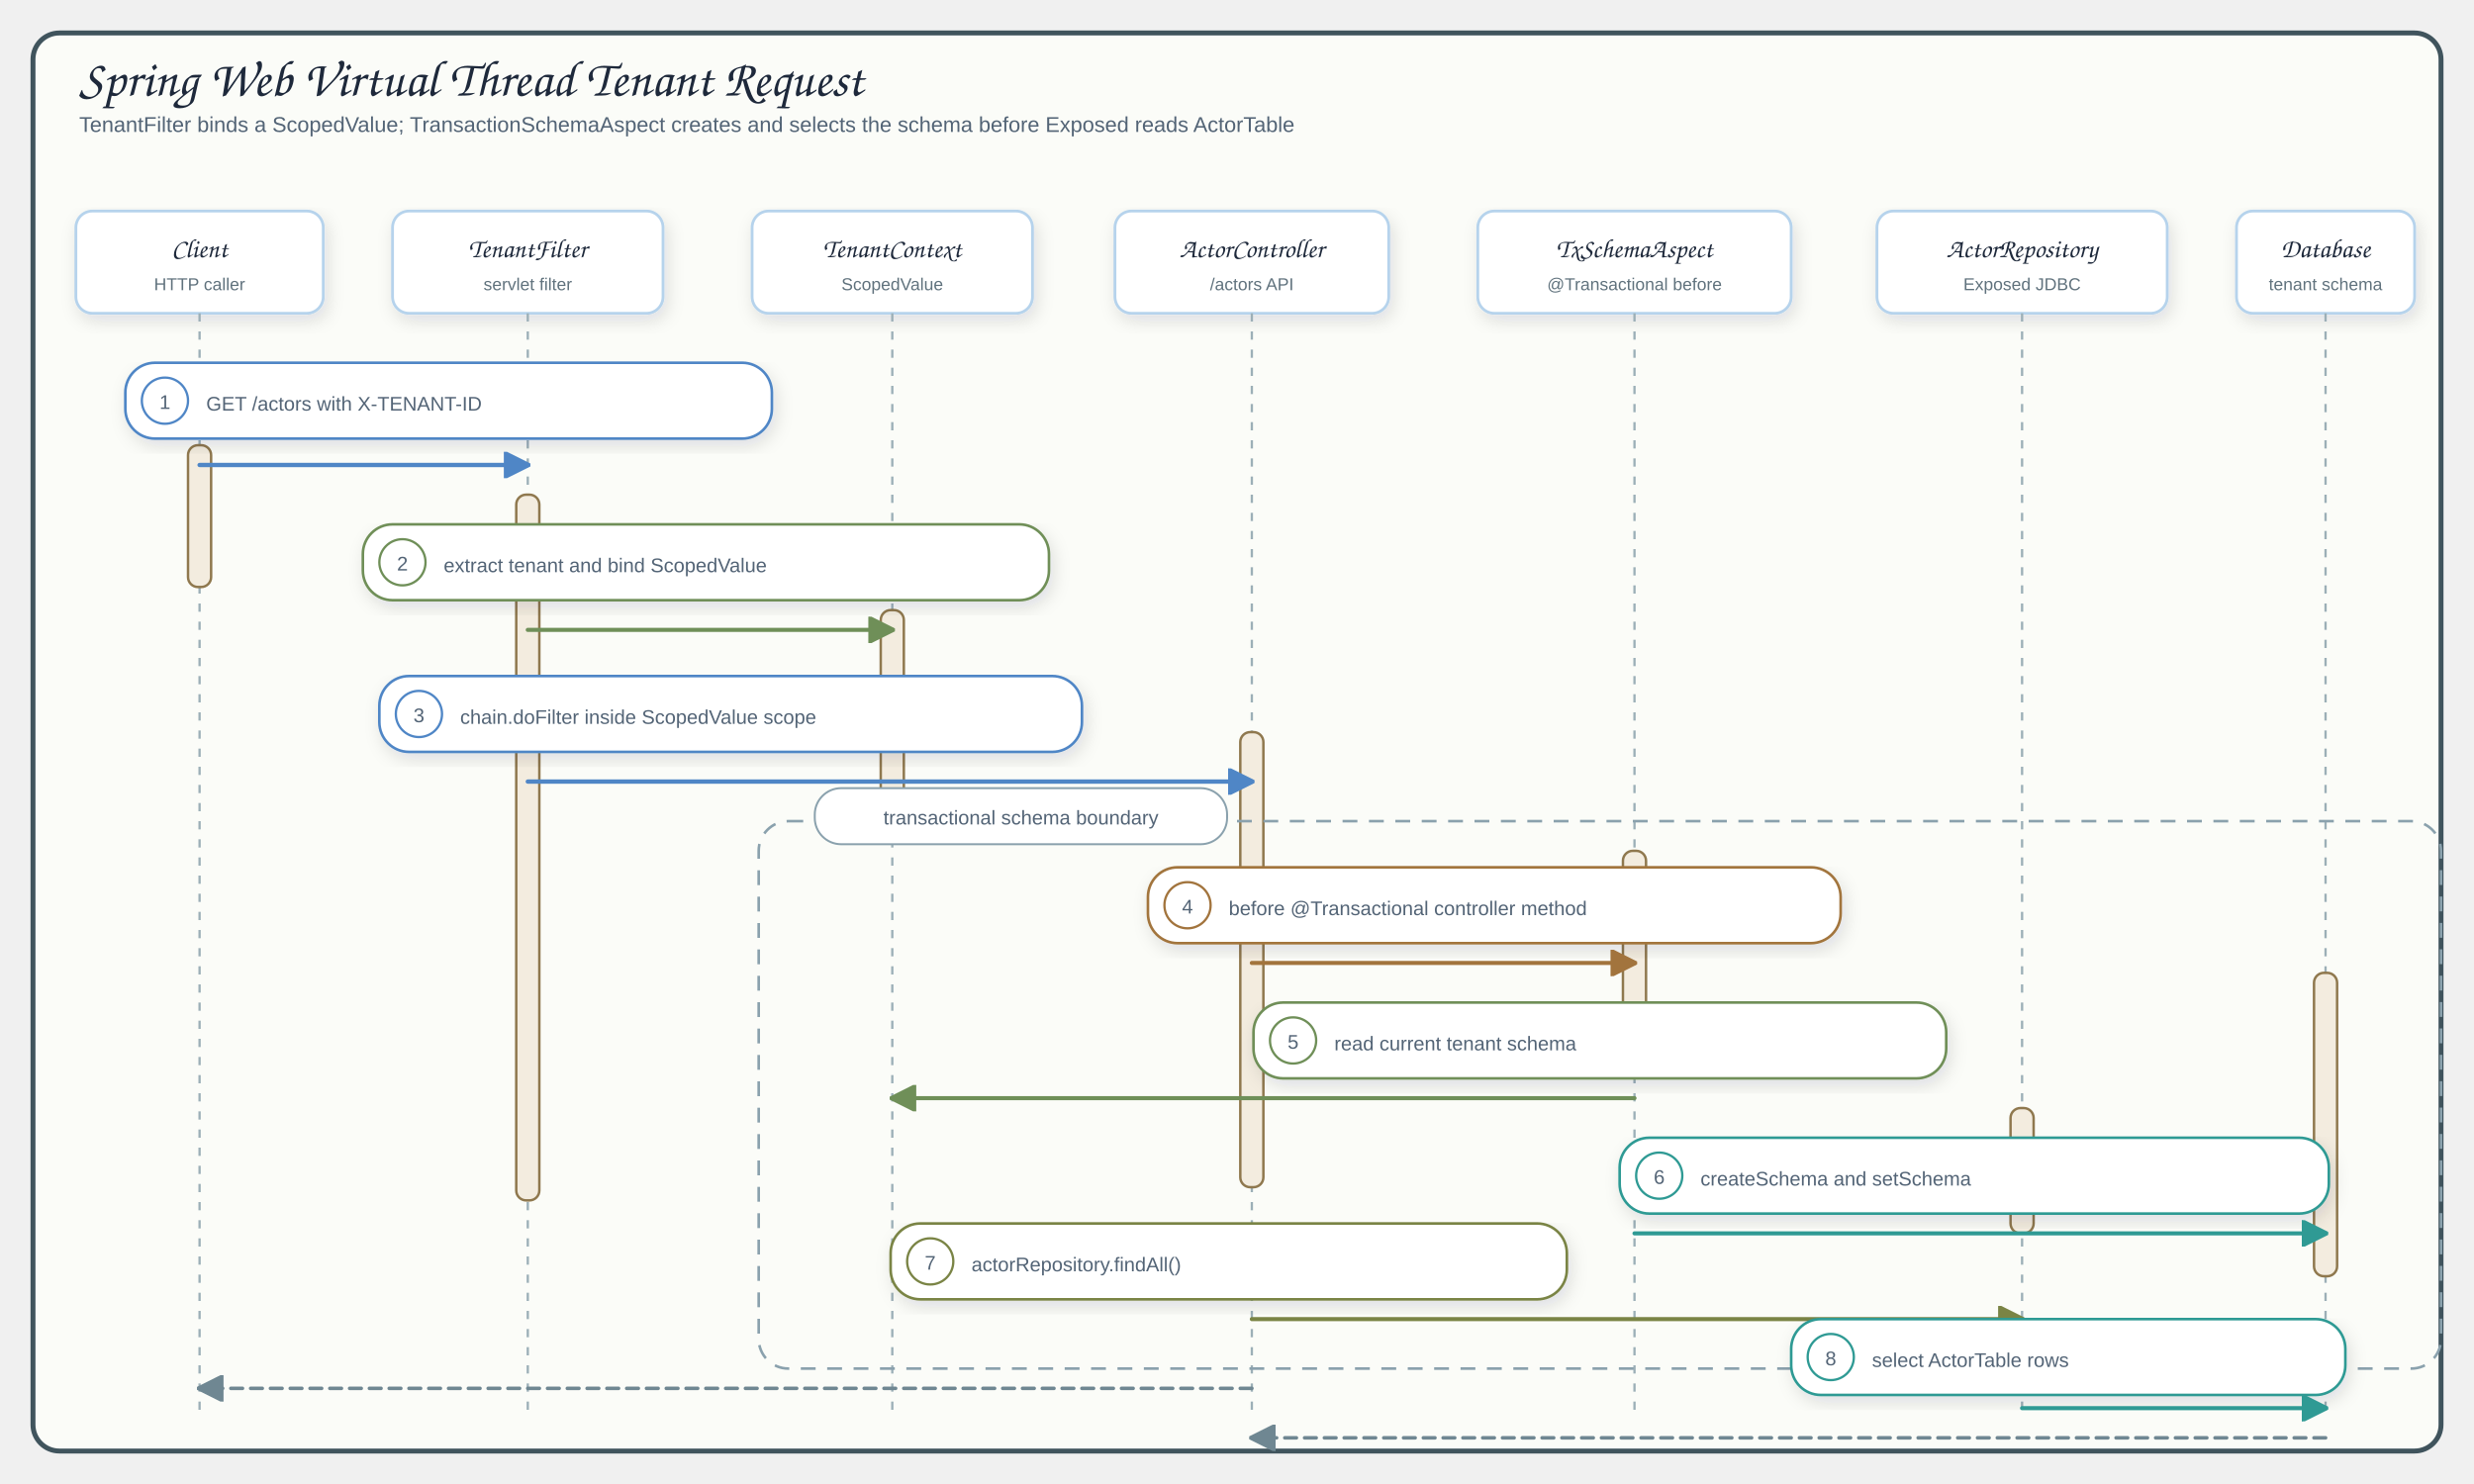
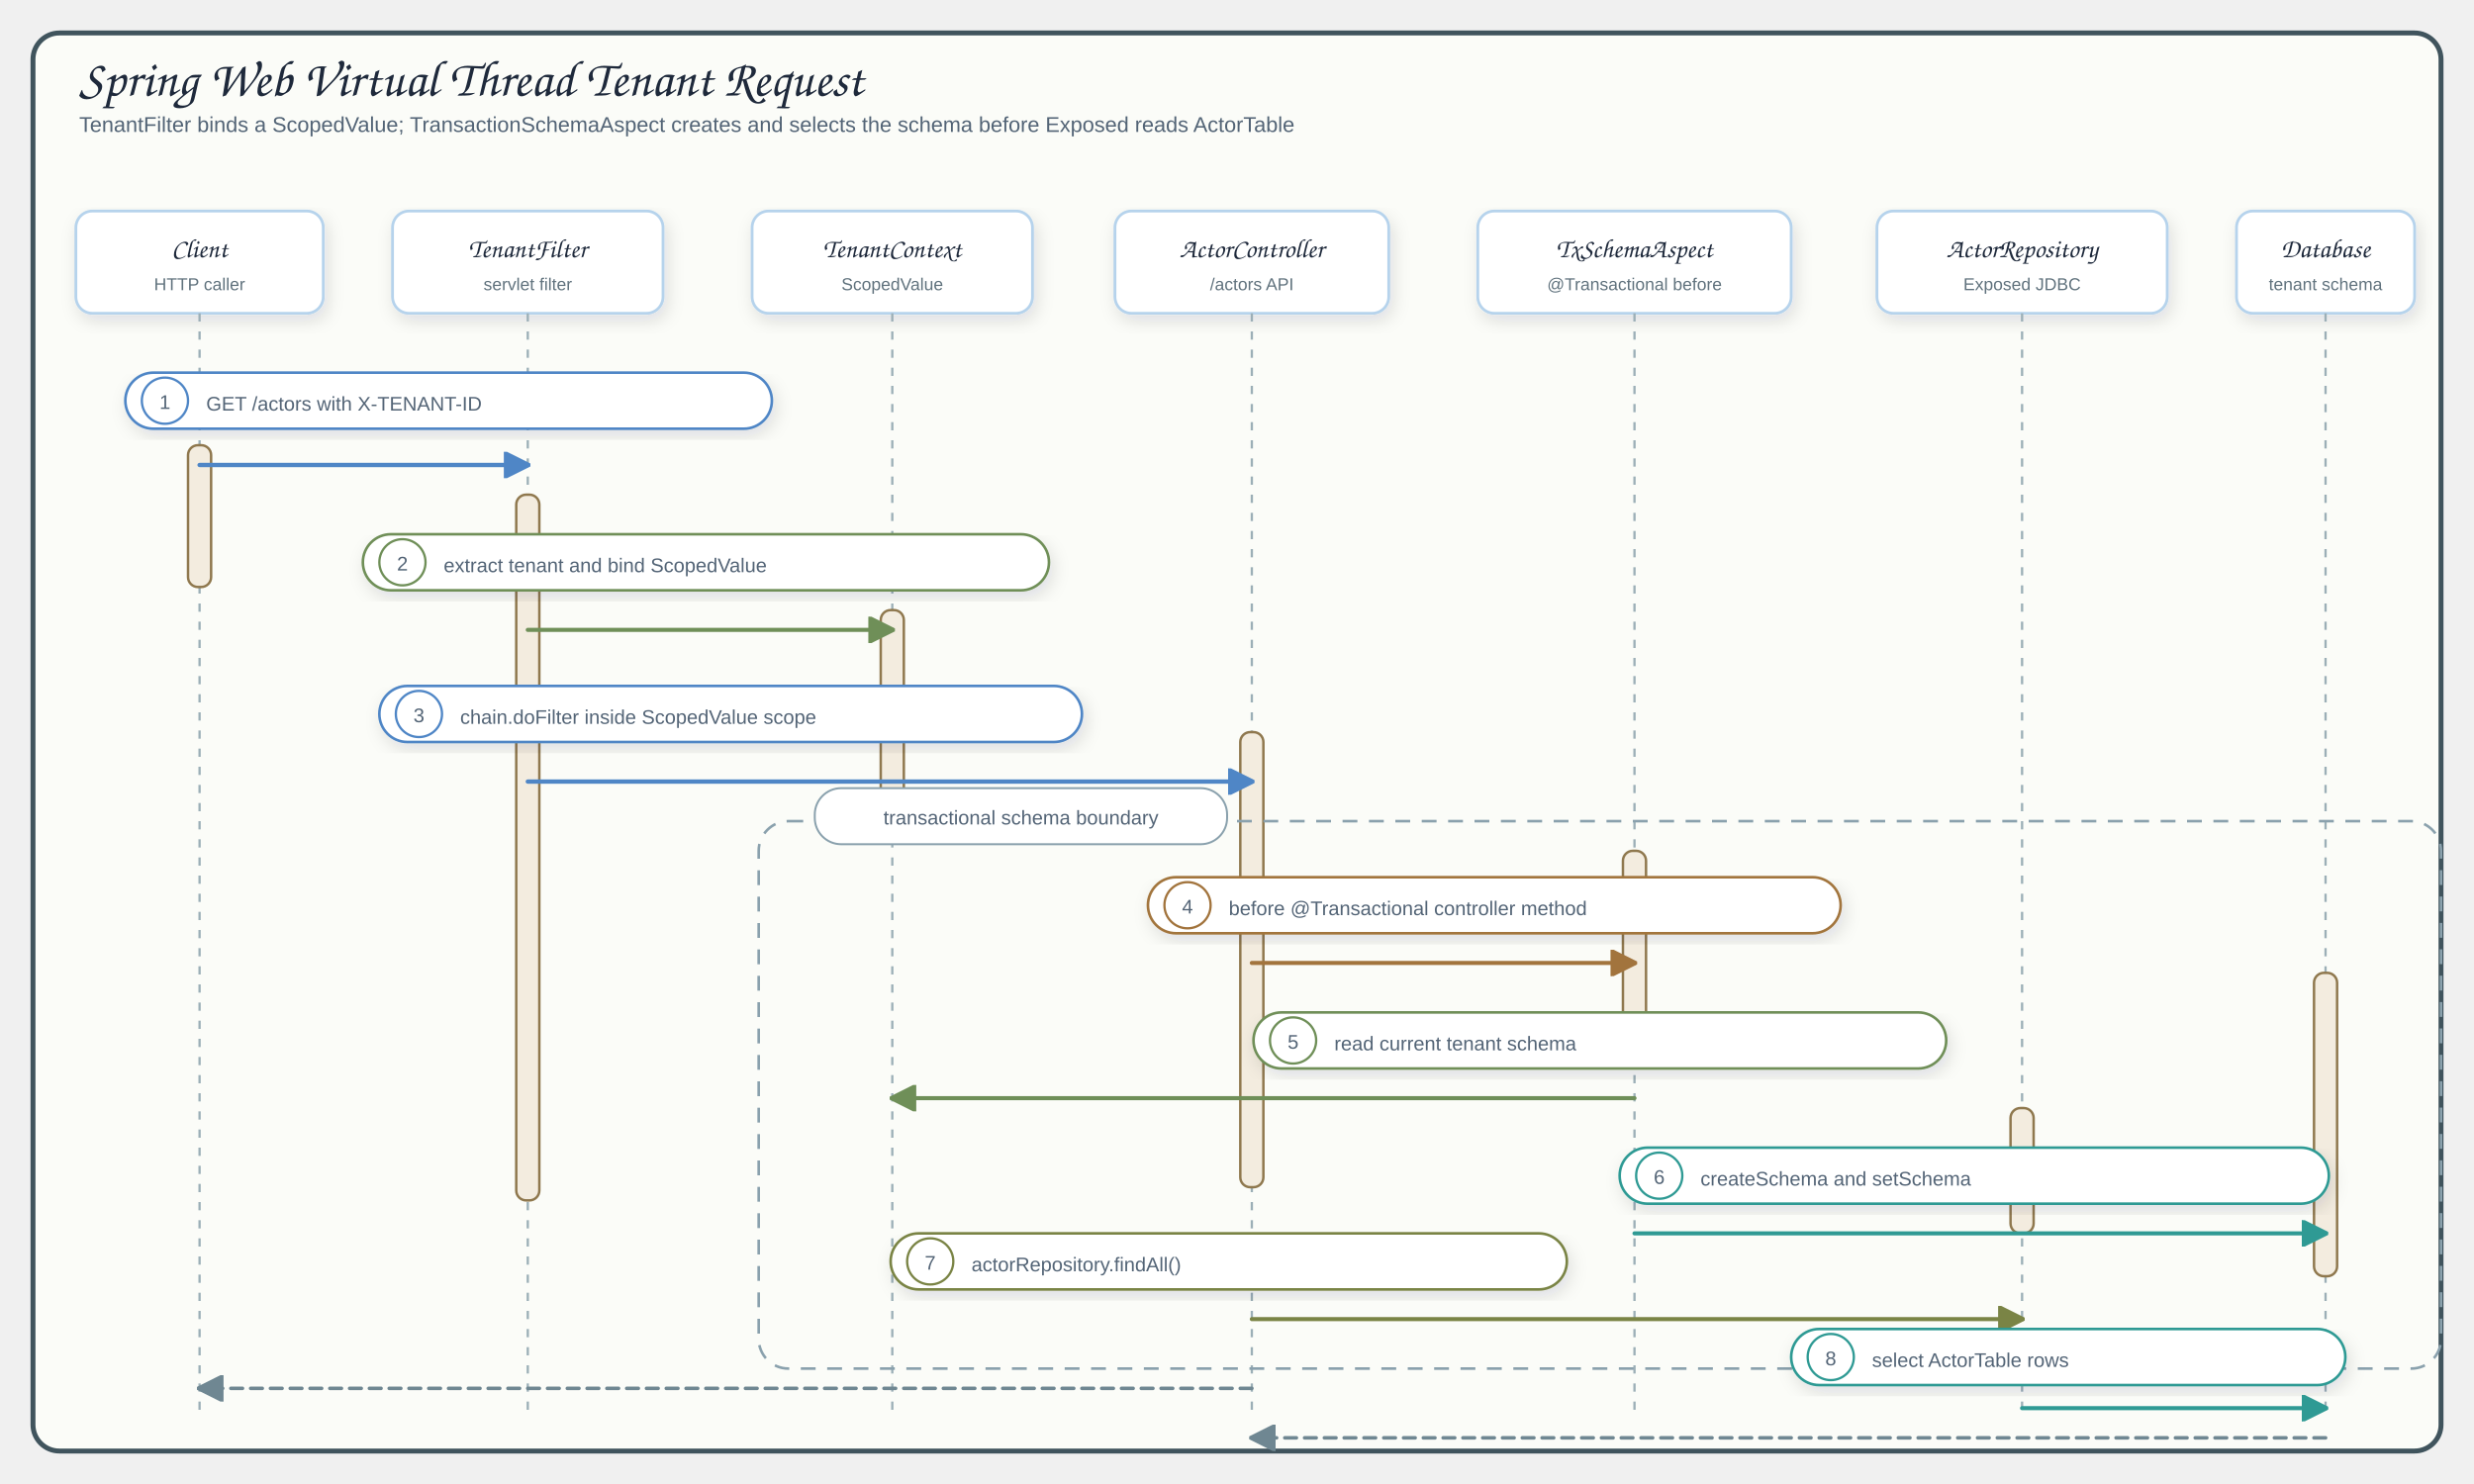
<svg xmlns="http://www.w3.org/2000/svg" viewBox="0 0 1500 900" width="1500" height="900" role="img" aria-label="Virtual thread multi-tenant request sequence">
  <defs>
    <filter id="shadow" x="-10%" y="-10%" width="120%" height="130%">
      <feDropShadow dx="2" dy="4" stdDeviation="5" flood-color="#1f2937" flood-opacity="0.12" />
    </filter>
    <marker id="arrowBlue" markerWidth="16" markerHeight="16" viewBox="0 0 10 10" markerUnits="userSpaceOnUse" refX="9" refY="5" orient="auto">
      <path d="M 0 0 L 10 5 L 0 10 Z" fill="#4f86c6" stroke="#4f86c6" stroke-dasharray="none" style="stroke-dasharray:none" />
    </marker>
    <marker id="arrowGreen" markerWidth="16" markerHeight="16" viewBox="0 0 10 10" markerUnits="userSpaceOnUse" refX="9" refY="5" orient="auto">
      <path d="M 0 0 L 10 5 L 0 10 Z" fill="#6f8f58" stroke="#6f8f58" stroke-dasharray="none" style="stroke-dasharray:none" />
    </marker>
    <marker id="arrowAmber" markerWidth="16" markerHeight="16" viewBox="0 0 10 10" markerUnits="userSpaceOnUse" refX="9" refY="5" orient="auto">
      <path d="M 0 0 L 10 5 L 0 10 Z" fill="#a2743d" stroke="#a2743d" stroke-dasharray="none" style="stroke-dasharray:none" />
    </marker>
    <marker id="arrowPurple" markerWidth="16" markerHeight="16" viewBox="0 0 10 10" markerUnits="userSpaceOnUse" refX="9" refY="5" orient="auto">
      <path d="M 0 0 L 10 5 L 0 10 Z" fill="#7a8445" stroke="#7a8445" stroke-dasharray="none" style="stroke-dasharray:none" />
    </marker>
    <marker id="arrowTeal" markerWidth="16" markerHeight="16" viewBox="0 0 10 10" markerUnits="userSpaceOnUse" refX="9" refY="5" orient="auto">
      <path d="M 0 0 L 10 5 L 0 10 Z" fill="#2f9a94" stroke="#2f9a94" stroke-dasharray="none" style="stroke-dasharray:none" />
    </marker>
    <marker id="arrowGray" markerWidth="16" markerHeight="16" viewBox="0 0 10 10" markerUnits="userSpaceOnUse" refX="9" refY="5" orient="auto">
      <path d="M 0 0 L 10 5 L 0 10 Z" fill="#6f8792" stroke="#6f8792" stroke-dasharray="none" style="stroke-dasharray:none" />
    </marker>
    <style>
      .canvas{fill:none}.frame{fill:#fbfcf8;stroke:#40545d;stroke-width:3}
      .title{font-family:"Architects Daughter","Comic Sans MS",cursive;font-size:31px;fill:#1e293b}
      .subtitle,.detail{font-family:"Comic Mono","Comic Sans MS","Comic Sans","Comic Neue",Arial,sans-serif;fill:#536476}
      .subtitle{font-size:13px}.detail{font-size:12px}.role{font-family:"Comic Mono","Comic Sans MS","Comic Sans","Comic Neue",Arial,sans-serif;font-size:10.5px;fill:#60727d}
      .participant{font-family:"Architects Daughter","Comic Sans MS",cursive;font-size:16px;fill:#1e293b}
      .card{stroke-width:1.7;filter:url(#shadow)}
      .header{fill:#ffffff;stroke:#b6d3ec;stroke-width:1.7;filter:url(#shadow)}
      .lifeline{stroke:#9cafb7;stroke-width:1.4;stroke-dasharray:5 6}
      .activation{fill:#f3ecdf;stroke:#8f784e;stroke-width:1.5}
      .call{fill:none;stroke:#4f86c6;stroke-width:2.6;stroke-linecap:round;stroke-linejoin:round;marker-end:url(#arrowBlue)}
      .contextCall{fill:none;stroke:#6f8f58;stroke-width:2.5;stroke-linecap:round;stroke-linejoin:round;marker-end:url(#arrowGreen)}
      .schemaCall{fill:none;stroke:#a2743d;stroke-width:2.5;stroke-linecap:round;stroke-linejoin:round;marker-end:url(#arrowAmber)}
      .repoCall{fill:none;stroke:#7a8445;stroke-width:2.5;stroke-linecap:round;stroke-linejoin:round;marker-end:url(#arrowPurple)}
      .sqlCall{fill:none;stroke:#2f9a94;stroke-width:2.5;stroke-linecap:round;stroke-linejoin:round;marker-end:url(#arrowTeal)}
      .returnLine{fill:none;stroke:#6f8792;stroke-width:2.2;stroke-dasharray:7 5;stroke-linecap:round;stroke-linejoin:round;marker-end:url(#arrowGray)}
      .pill{stroke-width:1.6;filter:url(#shadow)}
      .badge{fill:#fff;stroke-width:1.4}
      .scope{fill:none;stroke:#8aa1ad;stroke-width:1.6;stroke-dasharray:9 7}
      .scopeTitle{fill:#fff;stroke:#8aa1ad;stroke-width:1.2}
    </style>
  </defs>
  <rect width="1500" height="900" class="canvas" />
  <rect x="20" y="20" width="1460" height="860" rx="16" class="frame" />
  <text x="48" y="58" class="title">Spring Web Virtual Thread Tenant Request</text>
  <text x="48" y="80" class="subtitle">TenantFilter binds a ScopedValue; TransactionSchemaAspect creates and selects the schema before Exposed reads ActorTable</text>
  <rect x="46" y="128" width="150" height="62" rx="10" class="header card" />
  <text x="121" y="156" class="participant" text-anchor="middle">Client</text>
  <text x="121" y="176" class="role" text-anchor="middle">HTTP caller</text>
  <line x1="121" y1="190" x2="121" y2="860" class="lifeline" />
  <rect x="238" y="128" width="164" height="62" rx="10" class="header card" />
  <text x="320" y="156" class="participant" text-anchor="middle">TenantFilter</text>
  <text x="320" y="176" class="role" text-anchor="middle">servlet filter</text>
  <line x1="320" y1="190" x2="320" y2="860" class="lifeline" />
  <rect x="456" y="128" width="170" height="62" rx="10" class="header card" />
  <text x="541" y="156" class="participant" text-anchor="middle">TenantContext</text>
  <text x="541" y="176" class="role" text-anchor="middle">ScopedValue</text>
  <line x1="541" y1="190" x2="541" y2="860" class="lifeline" />
  <rect x="676" y="128" width="166" height="62" rx="10" class="header card" />
  <text x="759" y="156" class="participant" text-anchor="middle">ActorController</text>
  <text x="759" y="176" class="role" text-anchor="middle">/actors API</text>
  <line x1="759" y1="190" x2="759" y2="860" class="lifeline" />
  <rect x="896" y="128" width="190" height="62" rx="10" class="header card" />
  <text x="991" y="156" class="participant" text-anchor="middle">TxSchemaAspect</text>
  <text x="991" y="176" class="role" text-anchor="middle">@Transactional before</text>
  <line x1="991" y1="190" x2="991" y2="860" class="lifeline" />
  <rect x="1138" y="128" width="176" height="62" rx="10" class="header card" />
  <text x="1226" y="156" class="participant" text-anchor="middle">ActorRepository</text>
  <text x="1226" y="176" class="role" text-anchor="middle">Exposed JDBC</text>
  <line x1="1226" y1="190" x2="1226" y2="860" class="lifeline" />
  <rect x="1356" y="128" width="108" height="62" rx="10" class="header card" />
  <text x="1410" y="156" class="participant" text-anchor="middle">Database</text>
  <text x="1410" y="176" class="role" text-anchor="middle">tenant schema</text>
  <line x1="1410" y1="190" x2="1410" y2="860" class="lifeline" />
  <rect x="114" y="270" width="14" height="86" rx="6" class="activation" />
  <rect x="313" y="300" width="14" height="428" rx="6" class="activation" />
  <rect x="534" y="370" width="14" height="124" rx="6" class="activation" />
  <rect x="752" y="444" width="14" height="276" rx="6" class="activation" />
  <rect x="984" y="516" width="14" height="128" rx="6" class="activation" />
  <rect x="1219" y="672" width="14" height="76" rx="6" class="activation" />
  <rect x="1403" y="590" width="14" height="184" rx="6" class="activation" />
-   <rect x="76" y="220" width="392" height="46" rx="18" fill="#ffffff" stroke="#4f86c6" class="pill card" />
+   <rect x="76" y="226" width="392" height="34" rx="17" fill="#ffffff" stroke="#4f86c6" class="pill card" />
  <circle cx="100" cy="243" r="14" class="badge" stroke="#4f86c6" />
  <text x="100" y="248" class="detail" text-anchor="middle">1</text>
  <text x="125" y="249" class="detail">GET /actors with X-TENANT-ID</text>
  <path data-connector="request-enters-tenant-filter" d="M121,282 H320" class="call" />
-   <rect x="220" y="318" width="416" height="46" rx="18" fill="#ffffff" stroke="#6f8f58" class="pill card" />
+   <rect x="220" y="324" width="416" height="34" rx="17" fill="#ffffff" stroke="#6f8f58" class="pill card" />
  <circle cx="244" cy="341" r="14" class="badge" stroke="#6f8f58" />
  <text x="244" y="346" class="detail" text-anchor="middle">2</text>
  <text x="269" y="347" class="detail">extract tenant and bind ScopedValue</text>
  <path data-connector="filter-binds-scoped-value" d="M320,382 H541" class="contextCall" />
-   <rect x="230" y="410" width="426" height="46" rx="18" fill="#ffffff" stroke="#4f86c6" class="pill card" />
+   <rect x="230" y="416" width="426" height="34" rx="17" fill="#ffffff" stroke="#4f86c6" class="pill card" />
  <circle cx="254" cy="433" r="14" class="badge" stroke="#4f86c6" />
  <text x="254" y="438" class="detail" text-anchor="middle">3</text>
  <text x="279" y="439" class="detail">chain.doFilter inside ScopedValue scope</text>
  <path data-connector="filter-dispatches-controller" d="M320,474 H759" class="call" />
  <rect x="460" y="498" width="1020" height="332" rx="18" class="scope" />
  <rect x="494" y="478" width="250" height="34" rx="16" class="scopeTitle" />
  <text x="619" y="500" class="detail" text-anchor="middle">transactional schema boundary</text>
-   <rect x="696" y="526" width="420" height="46" rx="18" fill="#ffffff" stroke="#a2743d" class="pill card" />
+   <rect x="696" y="532" width="420" height="34" rx="17" fill="#ffffff" stroke="#a2743d" class="pill card" />
  <circle cx="720" cy="549" r="14" class="badge" stroke="#a2743d" />
  <text x="720" y="554" class="detail" text-anchor="middle">4</text>
  <text x="745" y="555" class="detail">before @Transactional controller method</text>
  <path data-connector="controller-enters-schema-aspect" d="M759,584 H991" class="schemaCall" />
-   <rect x="760" y="608" width="420" height="46" rx="18" fill="#ffffff" stroke="#6f8f58" class="pill card" />
+   <rect x="760" y="614" width="420" height="34" rx="17" fill="#ffffff" stroke="#6f8f58" class="pill card" />
  <circle cx="784" cy="631" r="14" class="badge" stroke="#6f8f58" />
  <text x="784" y="636" class="detail" text-anchor="middle">5</text>
  <text x="809" y="637" class="detail">read current tenant schema</text>
  <path data-connector="aspect-reads-context" d="M991,666 H541" class="contextCall" />
-   <rect x="982" y="690" width="430" height="46" rx="18" fill="#ffffff" stroke="#2f9a94" class="pill card" />
+   <rect x="982" y="696" width="430" height="34" rx="17" fill="#ffffff" stroke="#2f9a94" class="pill card" />
  <circle cx="1006" cy="713" r="14" class="badge" stroke="#2f9a94" />
  <text x="1006" y="718" class="detail" text-anchor="middle">6</text>
  <text x="1031" y="719" class="detail">createSchema and setSchema</text>
  <path data-connector="aspect-switches-database-schema" d="M991,748 H1410" class="sqlCall" />
-   <rect x="540" y="742" width="410" height="46" rx="18" fill="#ffffff" stroke="#7a8445" class="pill card" />
+   <rect x="540" y="748" width="410" height="34" rx="17" fill="#ffffff" stroke="#7a8445" class="pill card" />
  <circle cx="564" cy="765" r="14" class="badge" stroke="#7a8445" />
  <text x="564" y="770" class="detail" text-anchor="middle">7</text>
  <text x="589" y="771" class="detail">actorRepository.findAll()</text>
  <path data-connector="controller-calls-actor-repository" d="M759,800 H1226" class="repoCall" />
-   <rect x="1086" y="800" width="336" height="46" rx="18" fill="#ffffff" stroke="#2f9a94" class="pill card" />
+   <rect x="1086" y="806" width="336" height="34" rx="17" fill="#ffffff" stroke="#2f9a94" class="pill card" />
  <circle cx="1110" cy="823" r="14" class="badge" stroke="#2f9a94" />
  <text x="1110" y="828" class="detail" text-anchor="middle">8</text>
  <text x="1135" y="829" class="detail">select ActorTable rows</text>
  <path data-connector="repository-selects-actors" d="M1226,854 H1410" class="sqlCall" />
  <path data-connector="database-returns-actor-records" d="M1410,872 H1226 H759" class="returnLine" />
  <path data-connector="controller-returns-response" d="M759,842 H541 H320 H121" class="returnLine" />
</svg>
